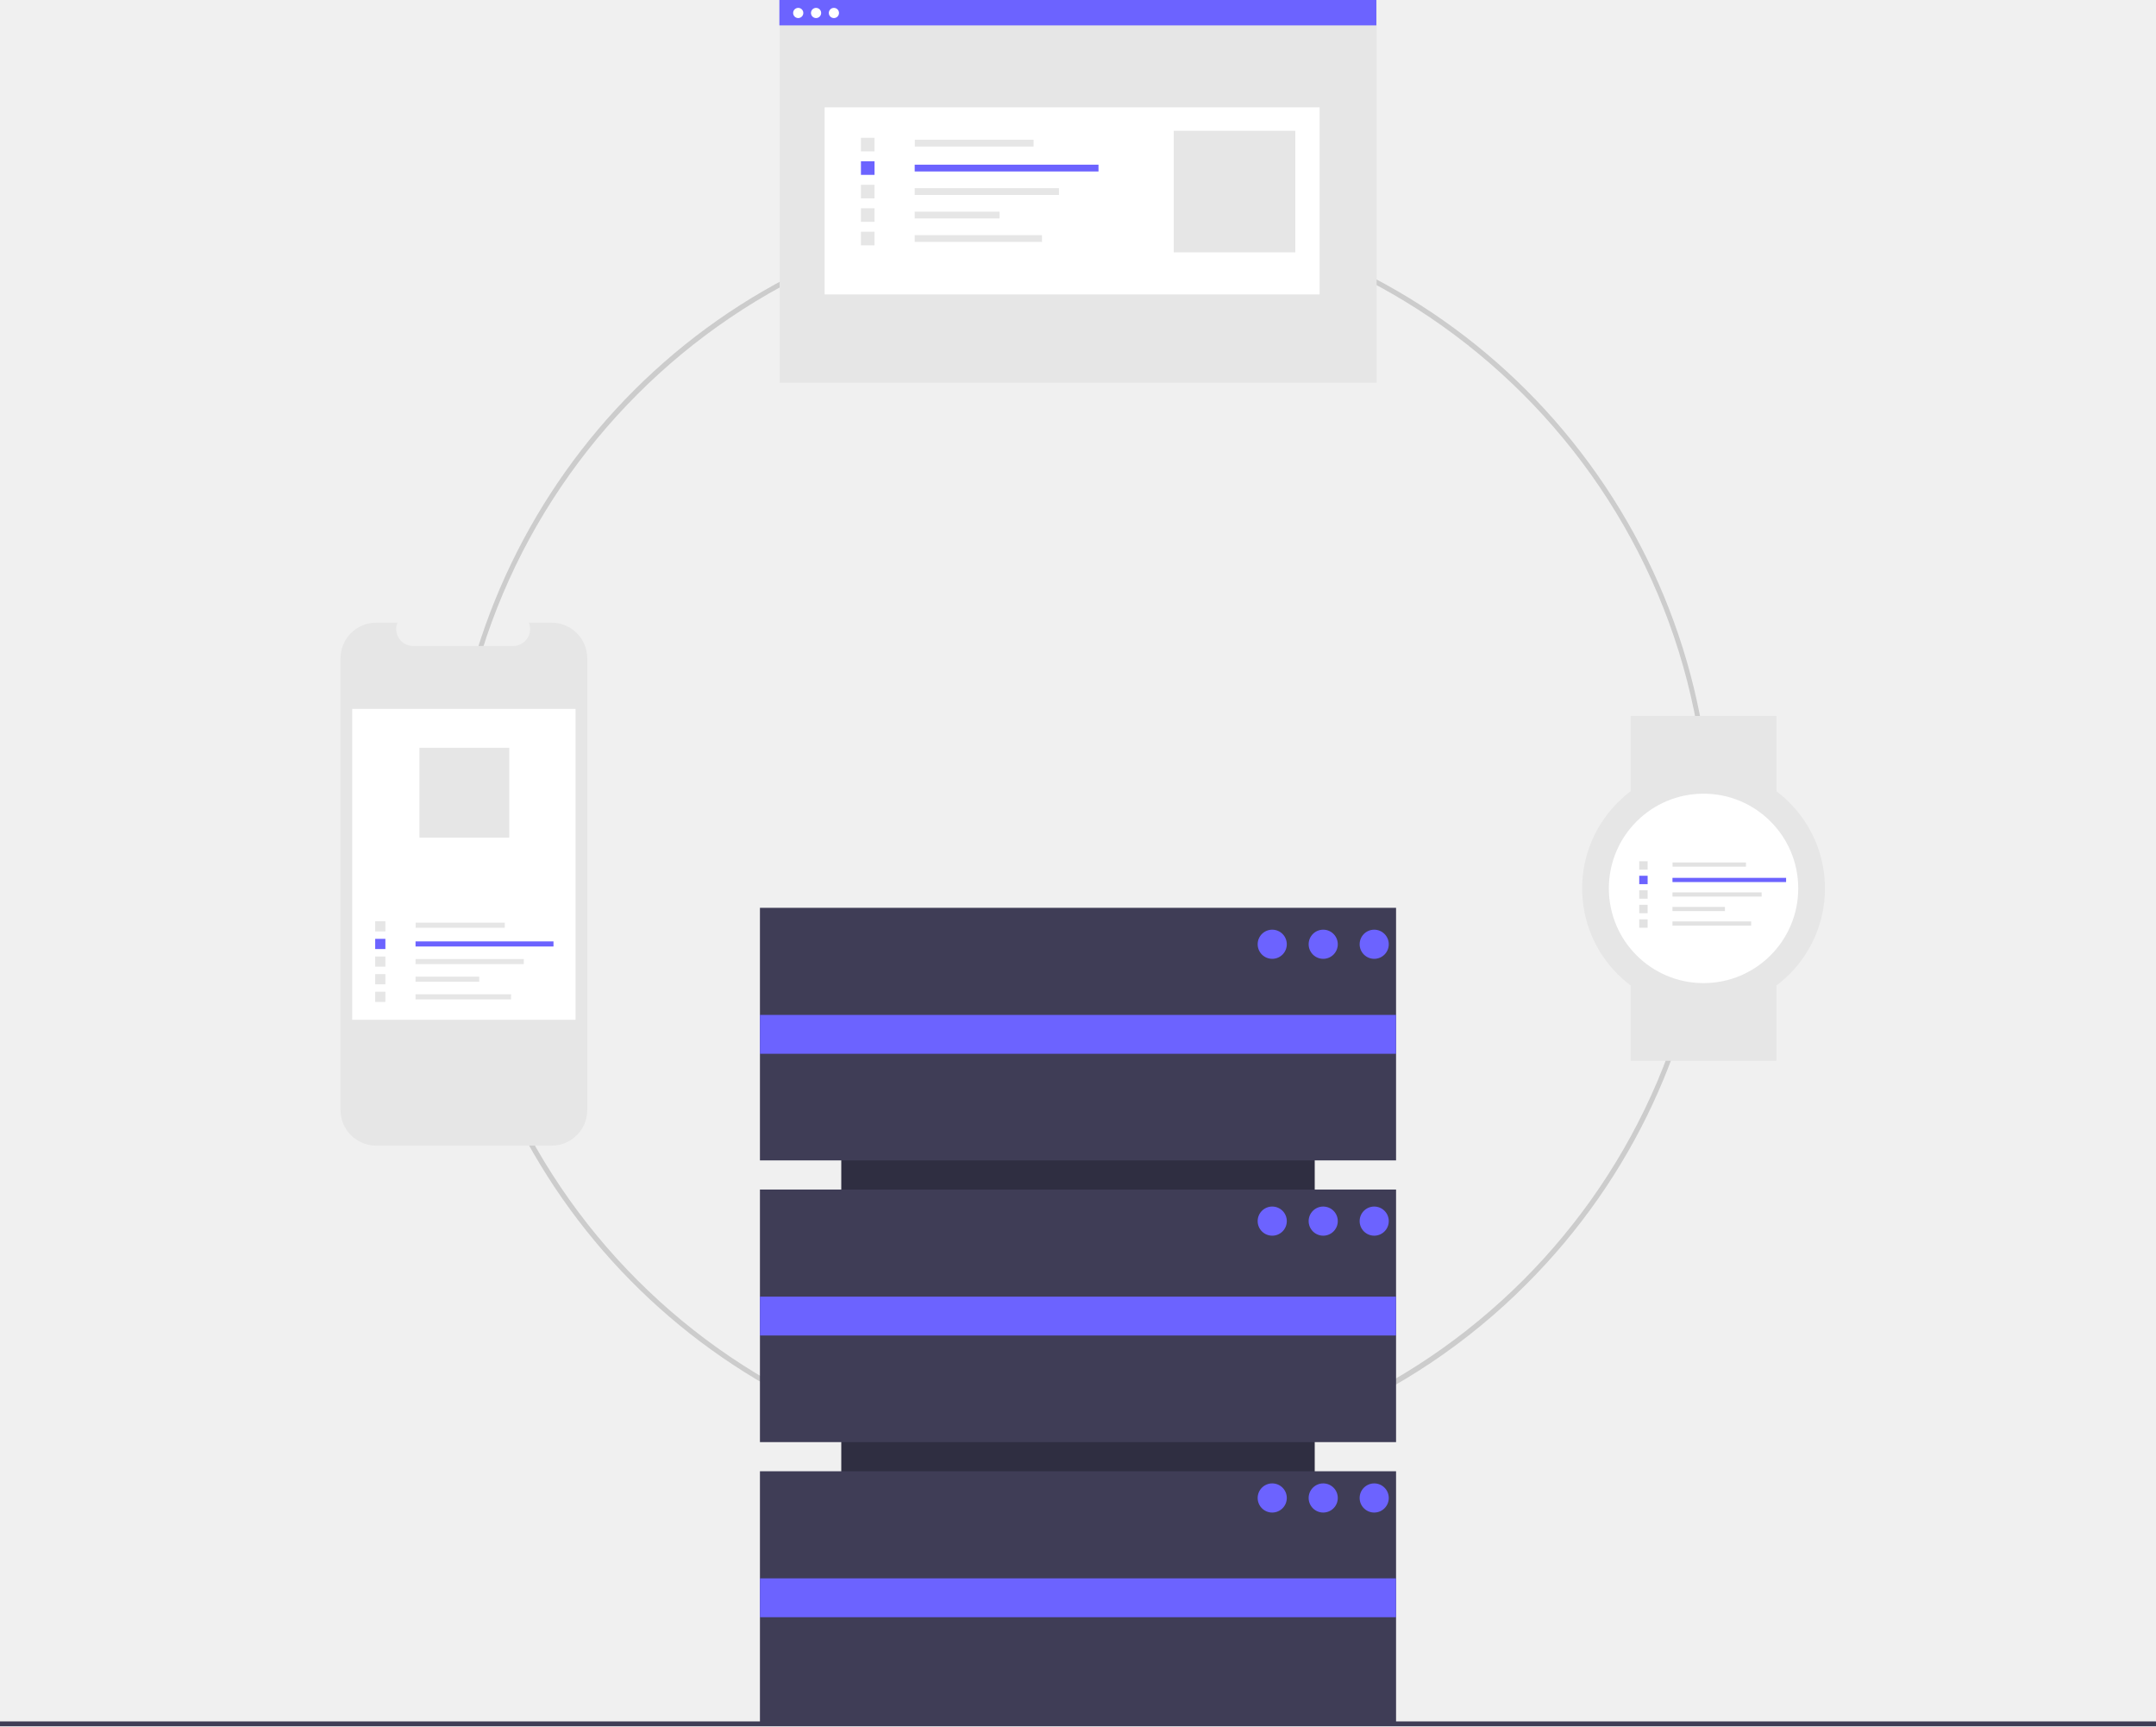
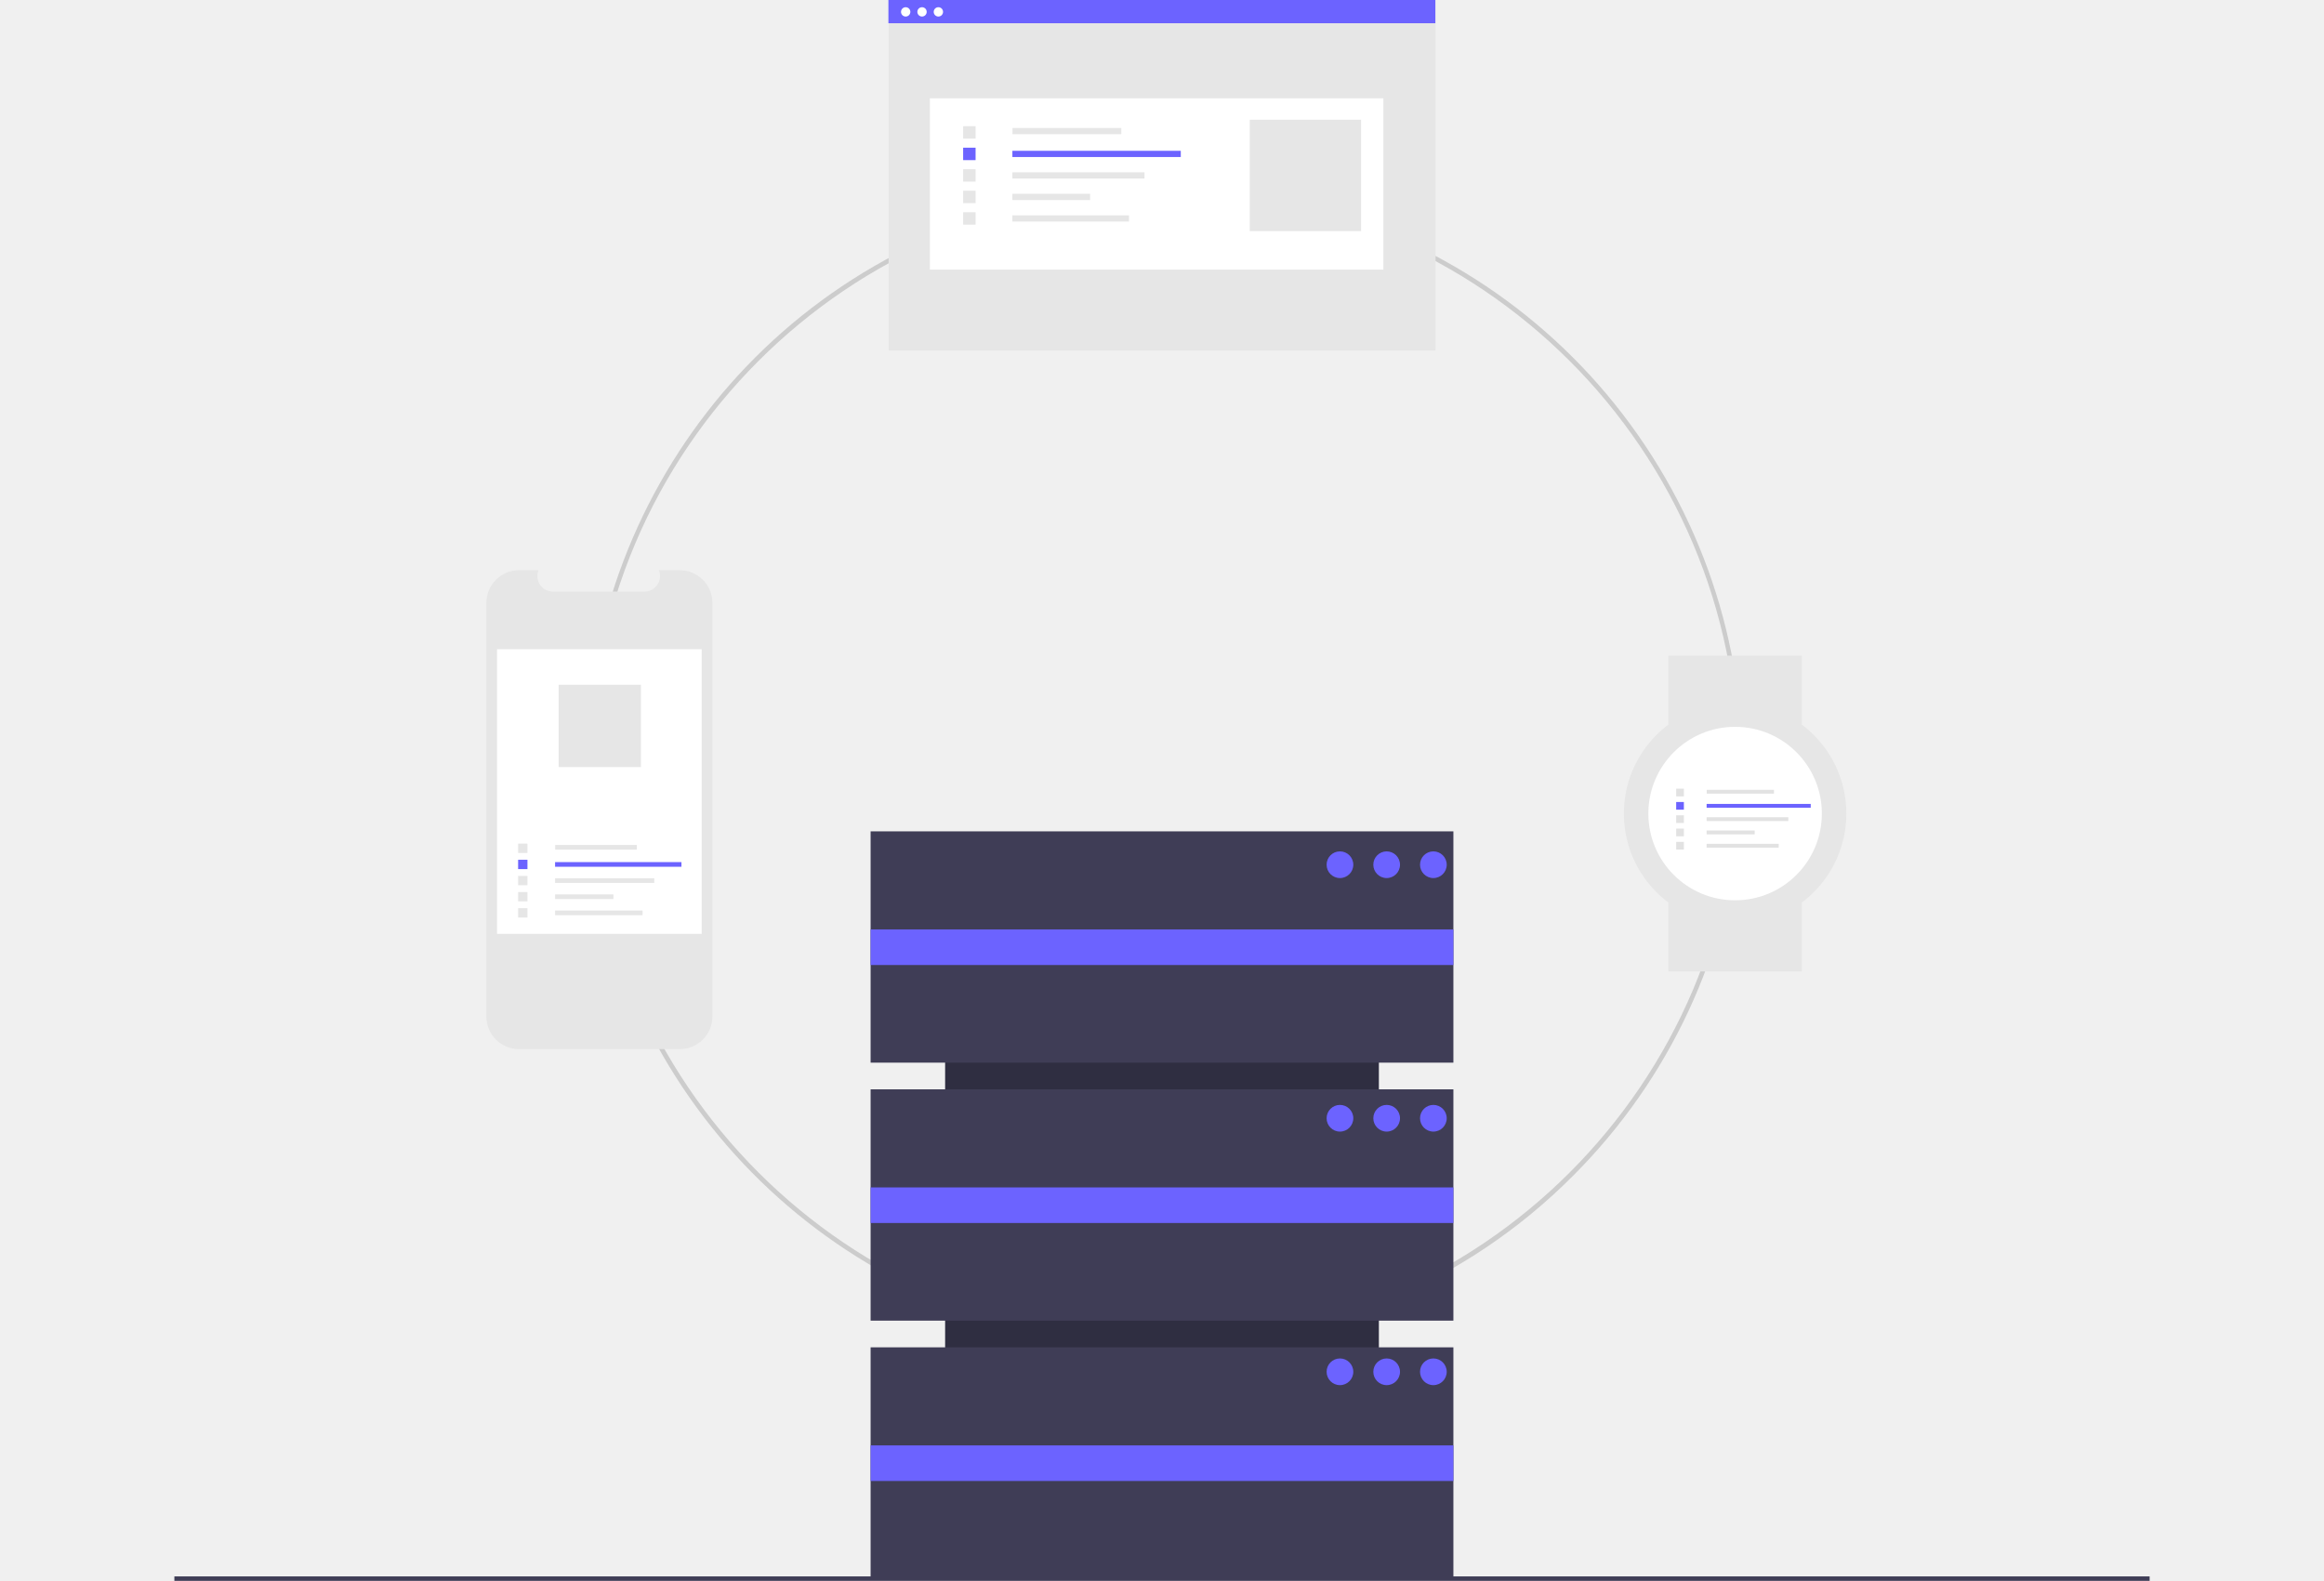
- <svg xmlns="http://www.w3.org/2000/svg" data-name="Layer 1" width="888" height="710.807" viewBox="0 0 888 710.807">
+ <svg xmlns="http://www.w3.org/2000/svg" data-name="Layer 1" width="725.856" height="493.826" viewBox="0 0 888 710.807">
  <path d="M600.936,699.404a260.064,260.064,0,1,1,183.894-76.171A258.365,258.365,0,0,1,600.936,699.404Zm0-518.129c-142.297,0-258.064,115.768-258.064,258.065s115.768,258.064,258.064,258.064S859,581.637,859,439.34,743.232,181.275,600.936,181.275Z" transform="translate(-156 -94.59648)" fill="#ccc" />
  <rect x="469" y="509.904" width="262" height="195" transform="translate(1051.404 -87.19257) rotate(90)" fill="#2f2e41" />
  <rect x="313" y="373.807" width="262" height="104" fill="#3f3d56" />
  <rect x="313" y="489.807" width="262" height="104" fill="#3f3d56" />
  <rect x="313" y="605.807" width="262" height="104" fill="#3f3d56" />
  <rect x="313" y="417.904" width="262" height="16" fill="#6c63ff" />
  <rect x="313" y="533.904" width="262" height="16" fill="#6c63ff" />
  <rect x="313" y="649.904" width="262" height="16" fill="#6c63ff" />
  <circle cx="524" cy="388.807" r="6" fill="#6c63ff" />
  <circle cx="545" cy="388.807" r="6" fill="#6c63ff" />
  <circle cx="566" cy="388.807" r="6" fill="#6c63ff" />
  <circle cx="524" cy="502.807" r="6" fill="#6c63ff" />
  <circle cx="545" cy="502.807" r="6" fill="#6c63ff" />
  <circle cx="566" cy="502.807" r="6" fill="#6c63ff" />
  <circle cx="524" cy="616.807" r="6" fill="#6c63ff" />
  <circle cx="545" cy="616.807" r="6" fill="#6c63ff" />
  <circle cx="566" cy="616.807" r="6" fill="#6c63ff" />
  <rect y="708.807" width="888" height="2" fill="#3f3d56" />
  <path d="M397.879,365.661v185.992a14.675,14.675,0,0,1-14.672,14.672H310.928a14.677,14.677,0,0,1-14.678-14.672V365.661a14.677,14.677,0,0,1,14.678-14.672h8.768a6.978,6.978,0,0,0,6.455,9.606h41.208a6.978,6.978,0,0,0,6.455-9.606h9.392A14.675,14.675,0,0,1,397.879,365.661Z" transform="translate(-156 -94.59648)" fill="#e6e6e6" />
  <rect x="145.064" y="291.91" width="92" height="128" fill="#fff" />
  <rect x="171.186" y="379.927" width="36.72" height="2.098" fill="#e6e6e6" />
  <rect x="171.149" y="387.632" width="56.817" height="2.098" fill="#6c63ff" />
  <rect x="171.149" y="394.89" width="44.588" height="2.098" fill="#e6e6e6" />
  <rect x="171.149" y="402.149" width="26.228" height="2.098" fill="#e6e6e6" />
  <rect x="171.149" y="409.407" width="39.343" height="2.098" fill="#e6e6e6" />
  <rect x="154.533" y="379.324" width="4.197" height="4.197" fill="#e6e6e6" />
  <rect x="154.533" y="386.582" width="4.197" height="4.197" fill="#6c63ff" />
  <rect x="154.533" y="393.841" width="4.197" height="4.197" fill="#e6e6e6" />
  <rect x="154.533" y="401.1" width="4.197" height="4.197" fill="#e6e6e6" />
  <rect x="154.533" y="408.358" width="4.197" height="4.197" fill="#e6e6e6" />
  <rect x="172.751" y="307.91" width="36.998" height="36.998" fill="#e6e6e6" />
  <rect x="321.111" y="0.139" width="245.884" height="157.475" fill="#e6e6e6" />
  <rect x="339.647" y="44.195" width="203.861" height="77.035" fill="#fff" />
  <rect x="376.789" y="57.542" width="48.927" height="2.796" fill="#e6e6e6" />
  <rect x="376.74" y="67.807" width="75.705" height="2.796" fill="#6c63ff" />
  <rect x="376.74" y="77.479" width="59.411" height="2.796" fill="#e6e6e6" />
  <rect x="376.74" y="87.151" width="34.948" height="2.796" fill="#e6e6e6" />
  <rect x="376.74" y="96.822" width="52.422" height="2.796" fill="#e6e6e6" />
  <rect x="354.601" y="56.738" width="5.592" height="5.592" fill="#e6e6e6" />
  <rect x="354.601" y="66.409" width="5.592" height="5.592" fill="#6c63ff" />
  <rect x="354.601" y="76.081" width="5.592" height="5.592" fill="#e6e6e6" />
  <rect x="354.601" y="85.753" width="5.592" height="5.592" fill="#e6e6e6" />
  <rect x="354.601" y="95.424" width="5.592" height="5.592" fill="#e6e6e6" />
  <rect x="483.445" y="53.847" width="50.059" height="50.059" fill="#e6e6e6" />
  <rect x="321.006" width="245.884" height="10.446" fill="#6c63ff" />
  <circle cx="328.768" cy="5.341" r="2.097" fill="#fff" />
  <circle cx="336.117" cy="5.341" r="2.097" fill="#fff" />
  <circle cx="343.466" cy="5.341" r="2.097" fill="#fff" />
  <rect x="671.648" y="294.807" width="60" height="31" fill="#e6e6e6" />
  <rect x="671.648" y="405.807" width="60" height="31" fill="#e6e6e6" />
  <circle cx="701.648" cy="365.807" r="50" fill="#e6e6e6" />
  <circle cx="701.648" cy="365.807" r="39" fill="#fff" />
  <rect x="688.877" y="355.122" width="30.247" height="1.728" fill="#e2e2e2" />
  <rect x="688.846" y="361.468" width="46.802" height="1.728" fill="#6c63ff" />
  <rect x="688.846" y="367.447" width="36.728" height="1.728" fill="#e2e2e2" />
  <rect x="688.846" y="373.426" width="21.605" height="1.728" fill="#e2e2e2" />
  <rect x="688.846" y="379.405" width="32.407" height="1.728" fill="#e2e2e2" />
  <rect x="675.16" y="354.625" width="3.457" height="3.457" fill="#e2e2e2" />
  <rect x="675.16" y="360.604" width="3.457" height="3.457" fill="#6c63ff" />
  <rect x="675.16" y="366.583" width="3.457" height="3.457" fill="#e2e2e2" />
  <rect x="675.16" y="372.562" width="3.457" height="3.457" fill="#e2e2e2" />
  <rect x="675.16" y="378.541" width="3.457" height="3.457" fill="#e2e2e2" />
</svg>
